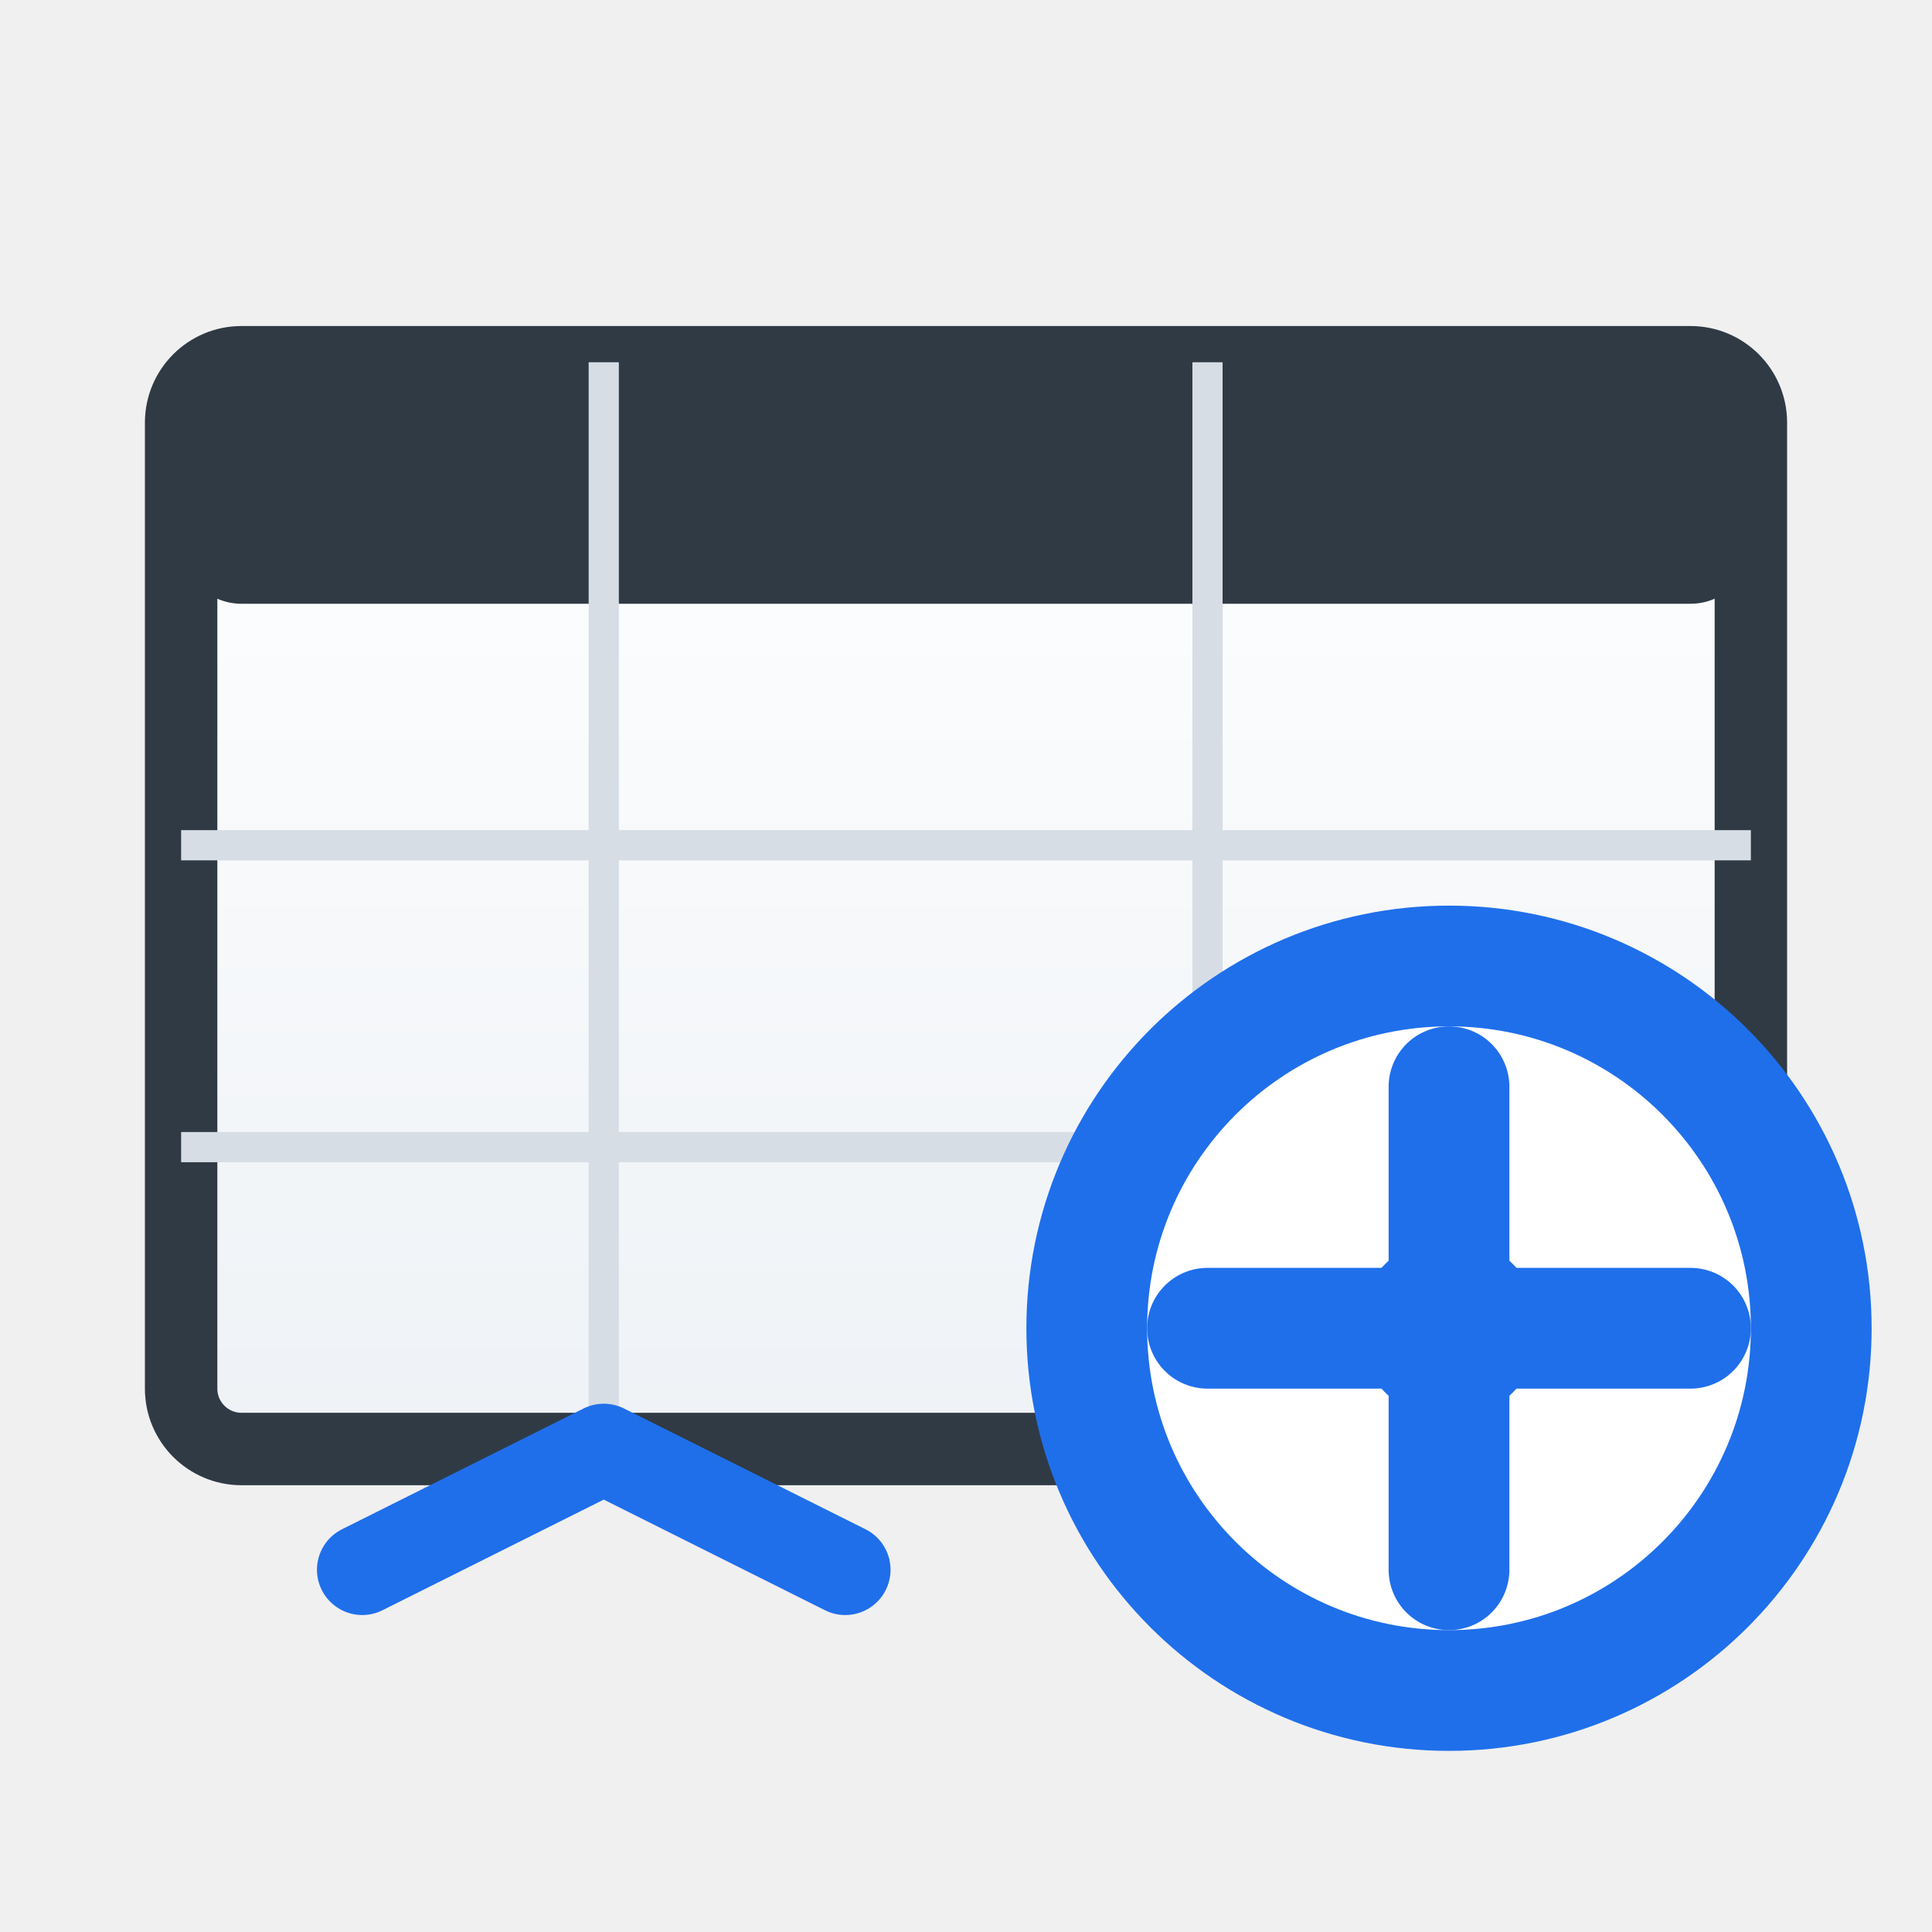
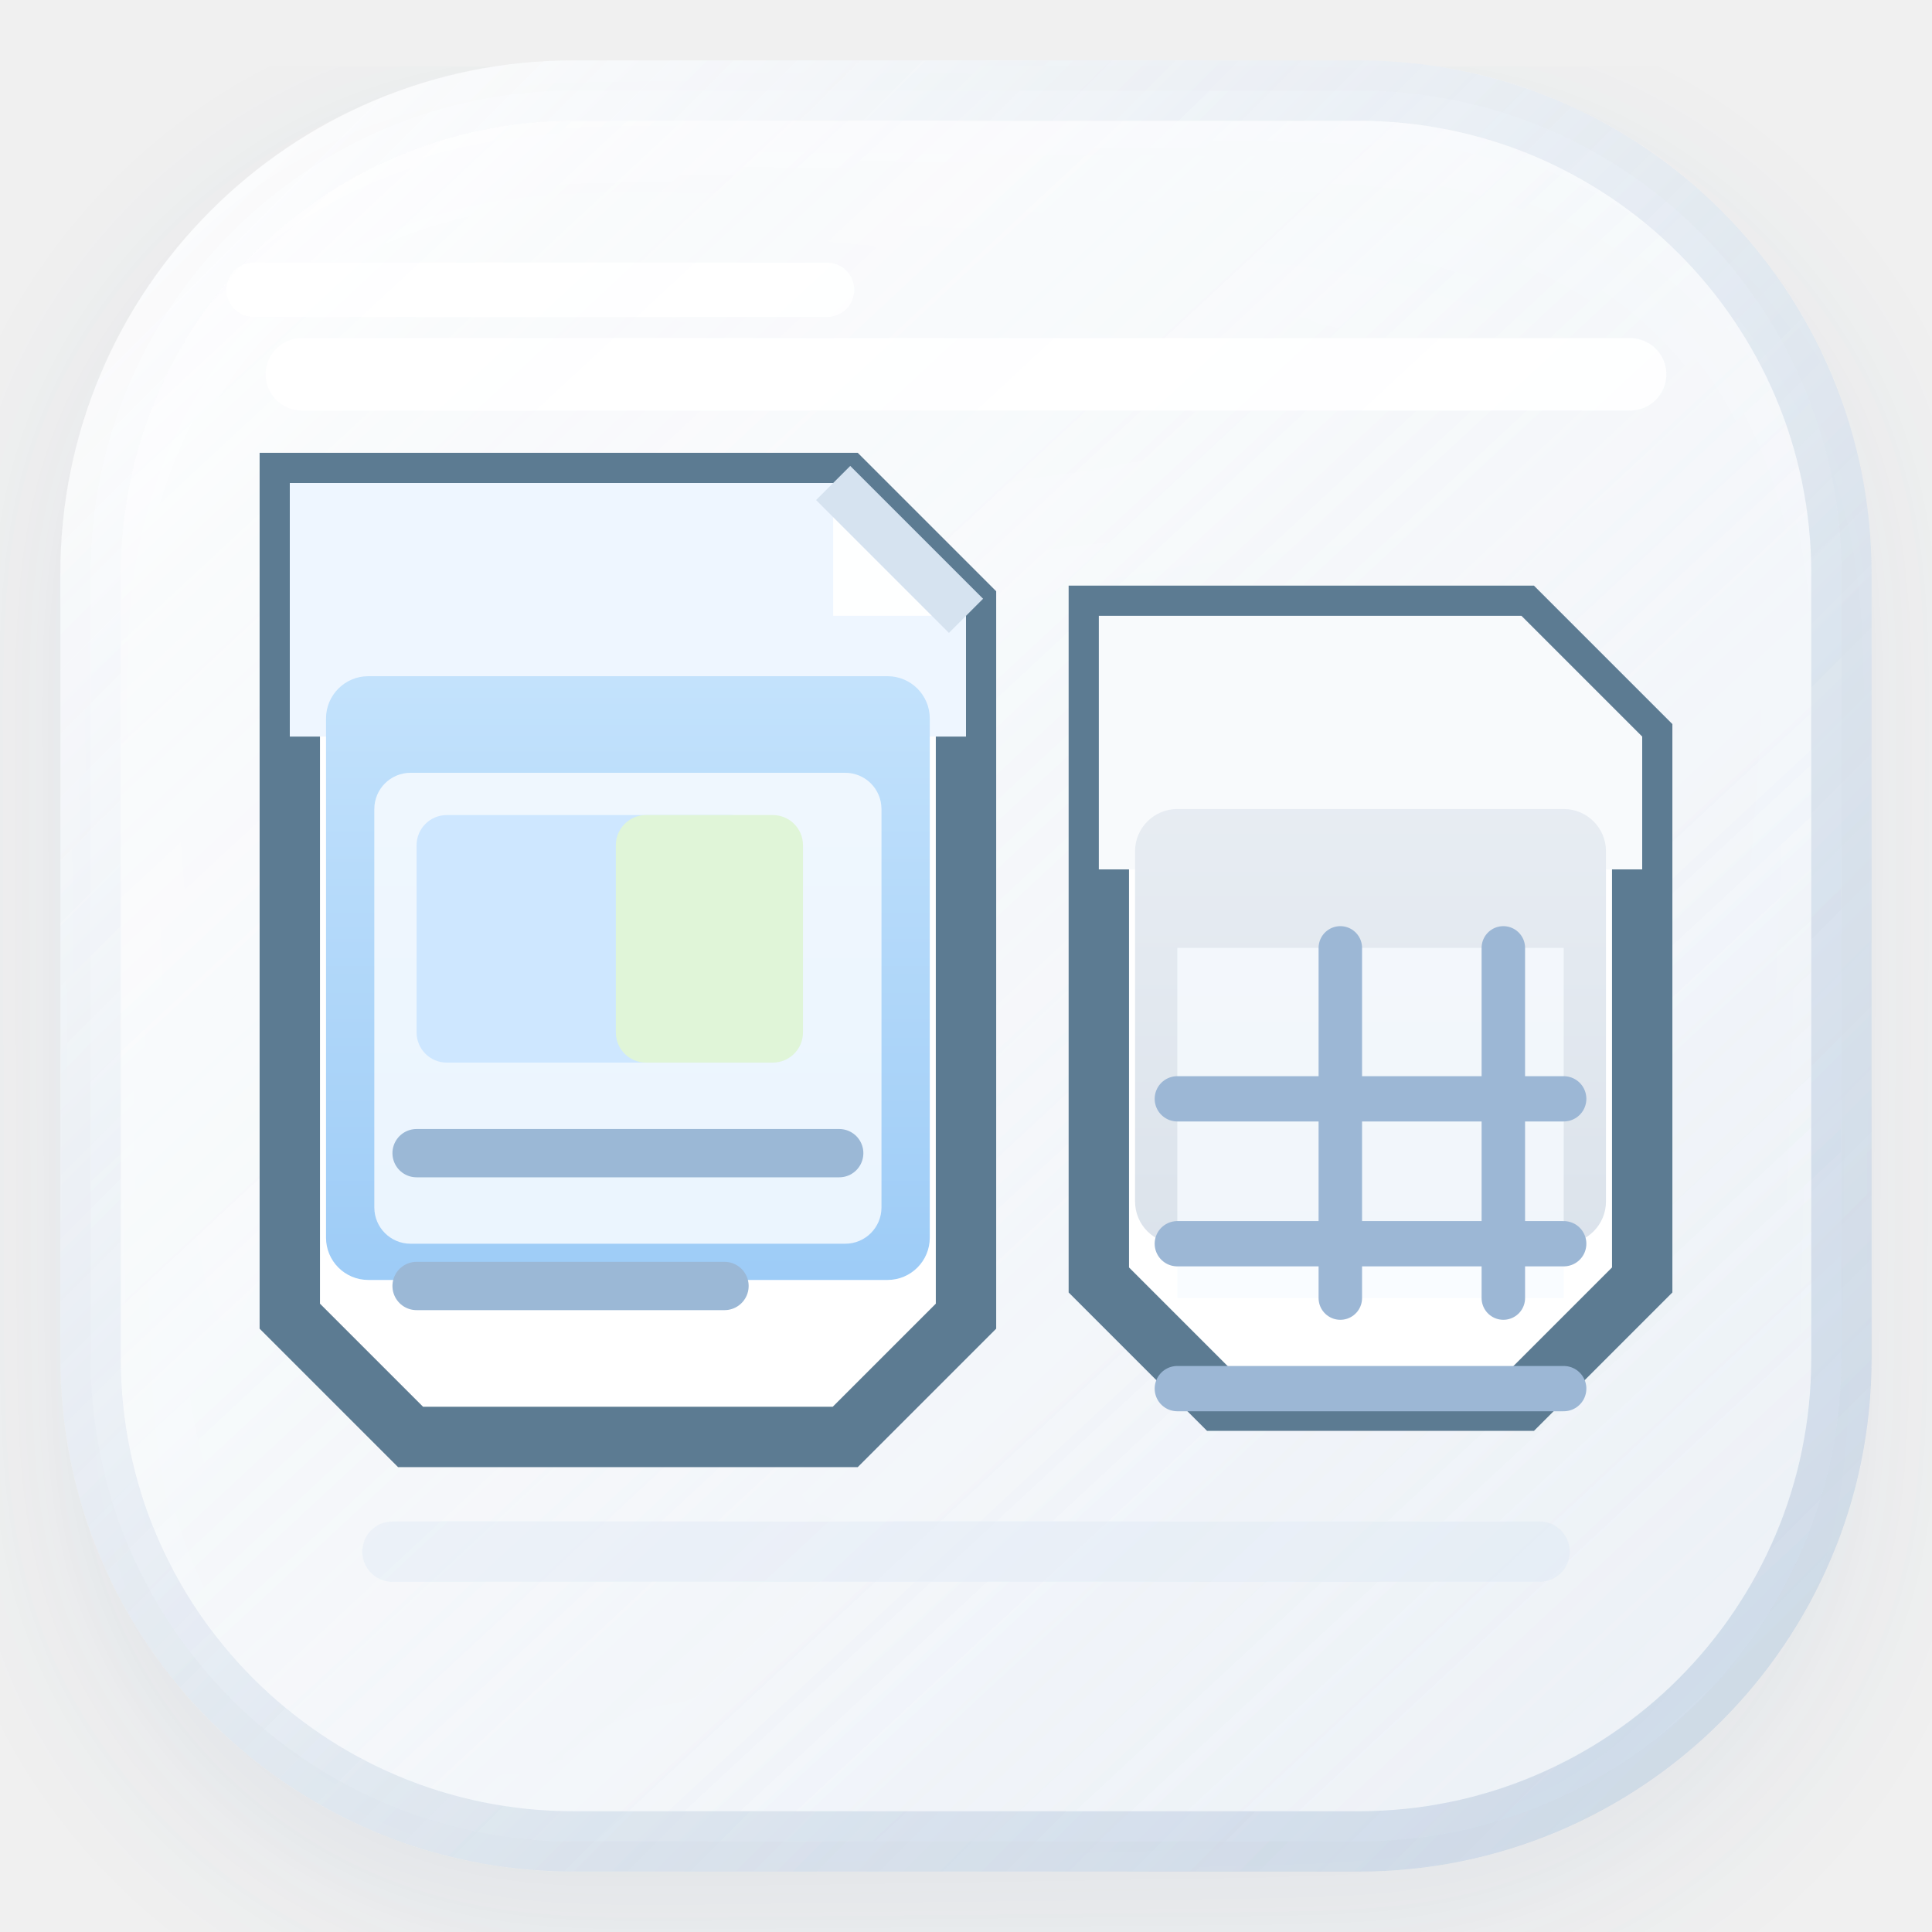
<svg xmlns="http://www.w3.org/2000/svg" viewBox="0 0 32 32">
  <defs>
-     <linearGradient id="tableGrad" x1="0%" y1="0%" x2="0%" y2="100%">
-       <stop offset="0%" stop-color="#FFFFFF" />
-       <stop offset="100%" stop-color="#EEF2F6" />
+     <linearGradient id="glassFill" x1="3" y1="2" x2="29" y2="30" gradientUnits="userSpaceOnUse">
+       <stop offset="0" stop-color="#FFFFFF" stop-opacity=".92" />
+       <stop offset=".58" stop-color="#F8FBFF" stop-opacity=".78" />
+       <stop offset="1" stop-color="#EDF4FB" stop-opacity=".68" />
    </linearGradient>
+     <linearGradient id="glassStroke" x1="2" y1="2" x2="30" y2="30" gradientUnits="userSpaceOnUse">
+       <stop offset="0" stop-color="#FFFFFF" stop-opacity=".95" />
+       <stop offset="1" stop-color="#C3D2E3" stop-opacity=".74" />
+     </linearGradient>
+     <linearGradient id="blueGrad" x1="0" y1="6" x2="0" y2="26" gradientUnits="userSpaceOnUse">
+       <stop offset="0" stop-color="#D7EEFF" />
+       <stop offset="1" stop-color="#8BC1F4" />
+     </linearGradient>
+     <linearGradient id="greenGrad" x1="0" y1="6" x2="0" y2="26" gradientUnits="userSpaceOnUse">
+       <stop offset="0" stop-color="#DCF3D3" />
+       <stop offset="1" stop-color="#8ECF7A" />
+     </linearGradient>
+     <linearGradient id="amberGrad" x1="0" y1="6" x2="0" y2="26" gradientUnits="userSpaceOnUse">
+       <stop offset="0" stop-color="#FFE5B7" />
+       <stop offset="1" stop-color="#F2B44C" />
+     </linearGradient>
+     <linearGradient id="tealGrad" x1="0" y1="6" x2="0" y2="26" gradientUnits="userSpaceOnUse">
+       <stop offset="0" stop-color="#D3F4F0" />
+       <stop offset="1" stop-color="#76D0C1" />
+     </linearGradient>
+     <linearGradient id="redGrad" x1="0" y1="6" x2="0" y2="26" gradientUnits="userSpaceOnUse">
+       <stop offset="0" stop-color="#FFD6D6" />
+       <stop offset="1" stop-color="#EE8A84" />
+     </linearGradient>
+     <linearGradient id="violetGrad" x1="0" y1="6" x2="0" y2="26" gradientUnits="userSpaceOnUse">
+       <stop offset="0" stop-color="#E1DAFF" />
+       <stop offset="1" stop-color="#AB97EC" />
+     </linearGradient>
+     <linearGradient id="grayGrad" x1="0" y1="6" x2="0" y2="26" gradientUnits="userSpaceOnUse">
+       <stop offset="0" stop-color="#F3F6FA" />
+       <stop offset="1" stop-color="#D3DCE6" />
+     </linearGradient>
+     <linearGradient id="skyGrad" x1="0" y1="0" x2="0" y2="12" gradientUnits="userSpaceOnUse">
+       <stop offset="0" stop-color="#DFF2FF" />
+       <stop offset="1" stop-color="#A5D1F8" />
+     </linearGradient>
+     <linearGradient id="groundGrad" x1="0" y1="12" x2="0" y2="24" gradientUnits="userSpaceOnUse">
+       <stop offset="0" stop-color="#DFF4D6" />
+       <stop offset="1" stop-color="#90C97E" />
+     </linearGradient>
+     <linearGradient id="dbTopGrad" x1="0" y1="8" x2="0" y2="18" gradientUnits="userSpaceOnUse">
+       <stop offset="0" stop-color="#AEE8C8" />
+       <stop offset="1" stop-color="#5ABA83" />
+     </linearGradient>
+     <linearGradient id="dbSideGrad" x1="0" y1="10" x2="0" y2="22" gradientUnits="userSpaceOnUse">
+       <stop offset="0" stop-color="#62BE87" />
+       <stop offset="1" stop-color="#2E8B57" />
+     </linearGradient>
+     <filter id="glassShadow" x="-20%" y="-20%" width="140%" height="160%">
+       <feDropShadow dx="0" dy="1.1" stdDeviation="1.2" flood-color="#5879A0" flood-opacity=".12" />
+     </filter>
  </defs>
-   <rect x="3" y="6" width="26" height="18" rx="1" fill="url(#tableGrad)" stroke="#2F3A45" stroke-width="1.2" />
-   <rect x="3" y="6" width="26" height="4" rx="1" fill="#2F3A45" />
-   <path d="M3 14h26M3 19h26M10 6v18M20 6v18" stroke="#D6DDE5" stroke-width="0.5" />
-   <circle cx="24" cy="22" r="6" fill="#FFFFFF" stroke="#1F6FEB" stroke-width="2" />
-   <path d="M24 18v8M20 22h8" stroke="#1F6FEB" stroke-width="2" stroke-linecap="round" />
-   <circle cx="24" cy="22" r="1.5" fill="#1F6FEB" />
-   <path d="M6 26l4-2 4 2" fill="none" stroke="#1F6FEB" stroke-width="1.5" stroke-linecap="round" stroke-linejoin="round" />
+   <g filter="url(#glassShadow)">
+     <rect x="1.5" y="1.5" width="29" height="29" rx="8" fill="url(#glassFill)" stroke="url(#glassStroke)" stroke-width="1" />
+     <path d="M5 6.2h22" stroke="#FFFFFF" stroke-width="1.2" stroke-linecap="round" opacity=".86" />
+     <path d="M6.5 25.7h19" stroke="#D9E6F2" stroke-width="1" stroke-linecap="round" opacity=".34" />
+     <path d="M4.2 4.8h9.5" stroke="#FFFFFF" stroke-width=".9" stroke-linecap="round" opacity=".8" />
+   </g>
+   <path d="M4.8 8.0h9.2l2 2v11.8l-2 2H6.8l-2-2V10.0z" fill="#FFFFFF" stroke="#5C7B92" stroke-width="1" />
+   <path d="M4.8 8.0h9.2l2 2v2.2H4.8z" fill="#EEF6FF" />
+   <rect x="5.4" y="11.2" width="10.0" height="10.0" fill="url(#blueGrad)" rx=".7" />
+   <path d="M13.8 8.0l2.2 2.2h-2.2z" fill="#FFFFFF" opacity=".95" />
+   <path d="M13.8 8.0l2.2 2.2" stroke="#D6E3F0" stroke-width=".8" />
+   <rect x="6.2" y="12.8" width="8.4" height="7.8" rx=".6" fill="#F8FBFF" opacity=".85" />
+   <rect x="6.9" y="13.5" width="5.7" height="4.1" rx=".5" fill="#CEE7FF" />
+   <rect x="10.2" y="13.5" width="3.1" height="4.1" rx=".5" fill="#E0F5D8" />
+   <path d="M6.9 19.1h7M6.9 21.3h5.1" stroke="#9BB8D6" stroke-width=".8" stroke-linecap="round" />
+   <path d="M18.2 10.2h7.0l2 2v9.0l-2 2H20.2l-2-2V12.2z" fill="#FFFFFF" stroke="#5C7B92" stroke-width="1" />
+   <path d="M18.2 10.2h7.0l2 2v2.2H18.2z" fill="#F8FAFC" />
+   <rect x="18.8" y="13.4" width="7.8" height="7.2" fill="url(#grayGrad)" rx=".7" />
+   <path d="M19.5 15.7h6.4v5.8H19.5z" fill="#F7FBFF" opacity=".78" />
+   <path d="M19.5 18.2h6.4M19.5 20.6h6.4M19.5 23.0h6.4" stroke="#9CB7D5" stroke-width=".75" stroke-linecap="round" />
+   <path d="M22.2 15.7v5.8M24.9 15.7v5.8" stroke="#9CB7D5" stroke-width=".72" stroke-linecap="round" />
</svg>
